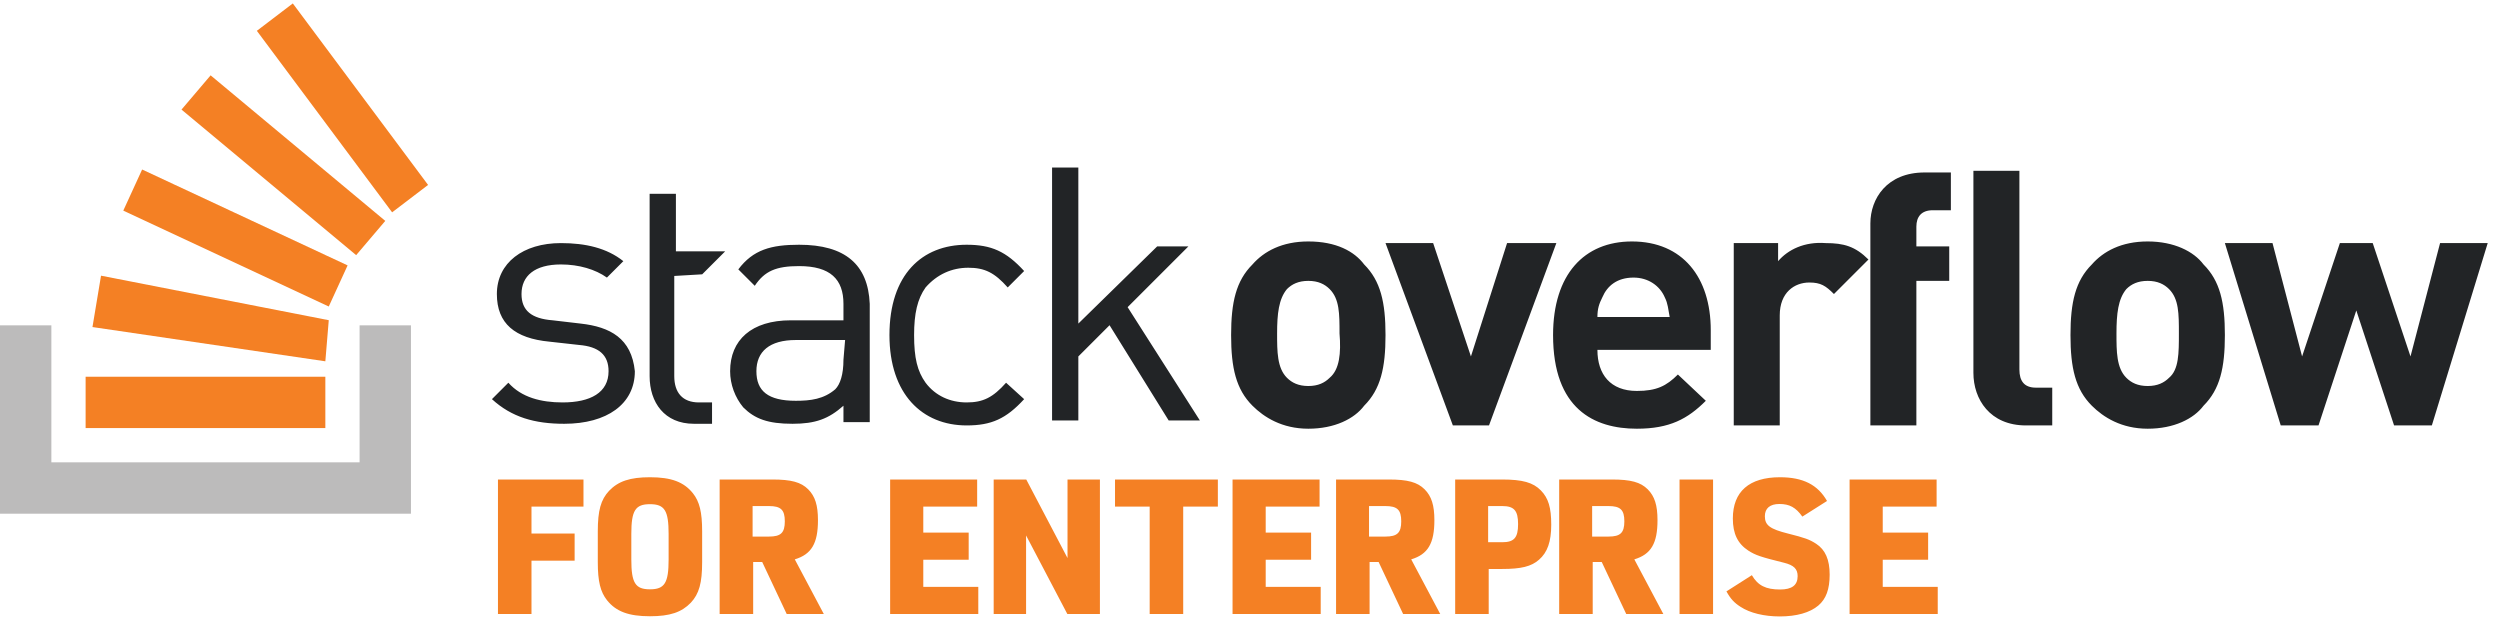
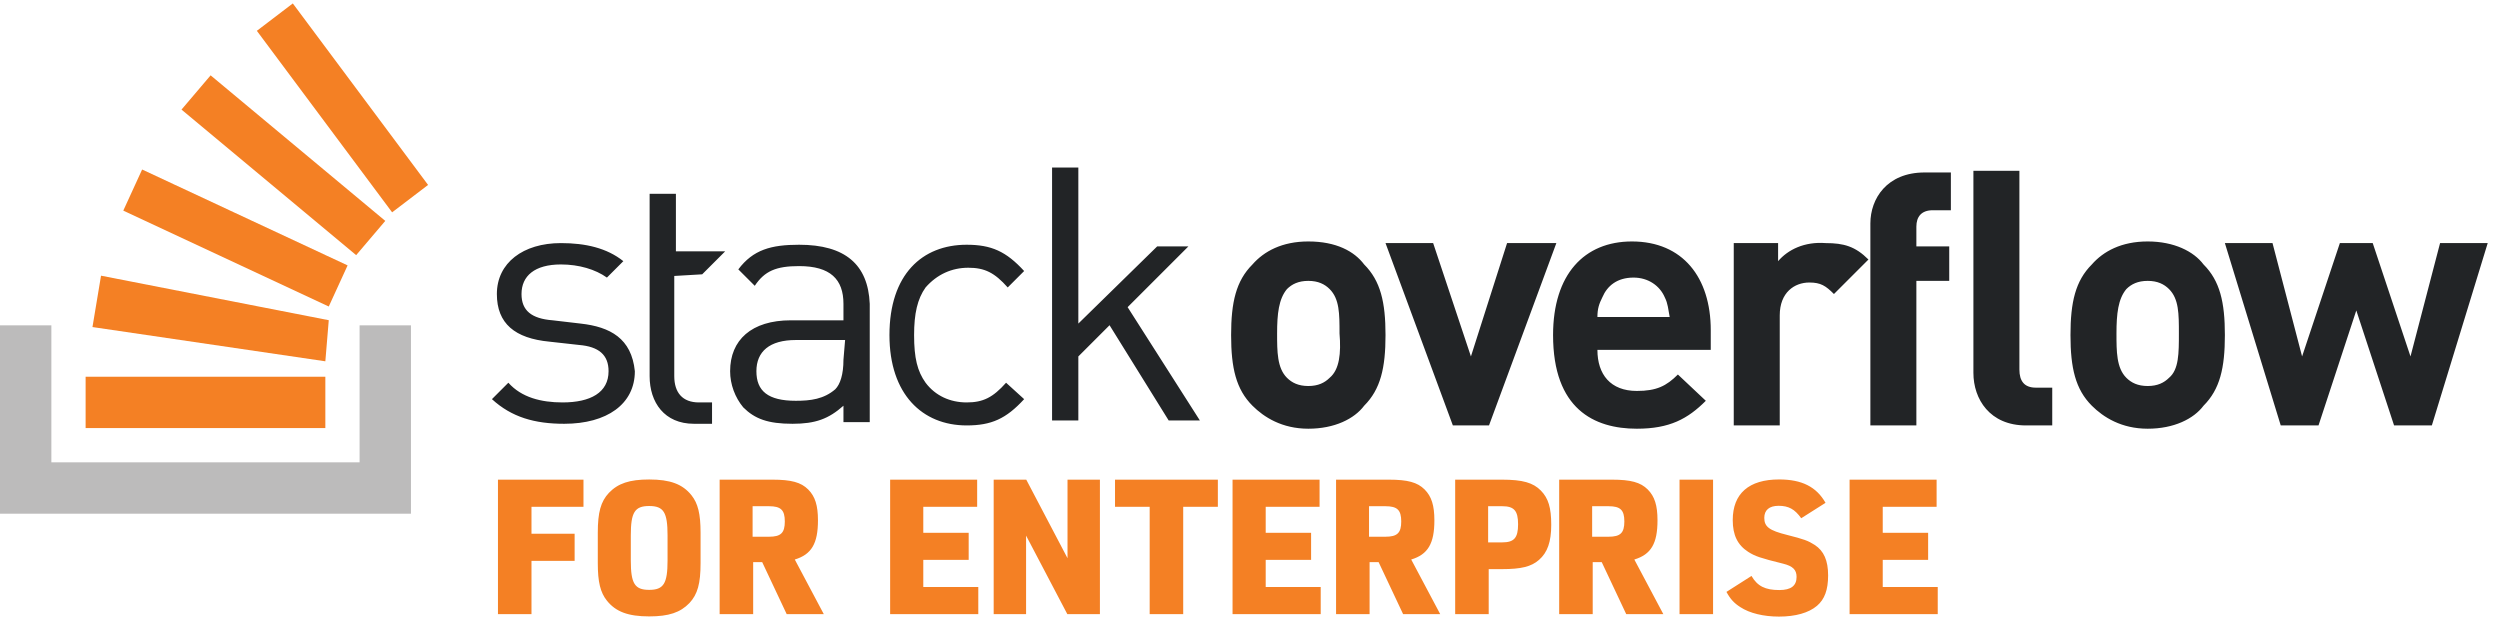
<svg xmlns="http://www.w3.org/2000/svg" width="146px" height="36px" viewBox="0 0 146 36" version="1.1">
  <g id="LogoEnterprise" stroke="none" stroke-width="1" fill="none" fill-rule="evenodd">
    <path d="M33.909,18.897 L32.278,18.706 C31.031,18.61 30.456,18.13 30.456,17.171 C30.456,16.116 31.223,15.444 32.758,15.444 C33.813,15.444 34.773,15.732 35.444,16.211 L36.403,15.252 C35.444,14.485 34.197,14.197 32.758,14.197 C30.552,14.197 29.017,15.348 29.017,17.171 C29.017,18.897 30.072,19.761 32.087,19.953 L33.813,20.145 C34.964,20.24 35.54,20.72 35.54,21.679 C35.54,22.926 34.485,23.502 32.854,23.502 C31.607,23.502 30.456,23.214 29.688,22.351 L28.729,23.31 C29.88,24.365 31.223,24.749 32.95,24.749 C35.444,24.749 37.075,23.598 37.075,21.679 C36.883,19.761 35.636,19.089 33.909,18.897 Z M46.668,14.293 C45.037,14.293 43.982,14.581 43.118,15.732 L44.078,16.691 C44.653,15.828 45.325,15.54 46.668,15.54 C48.49,15.54 49.258,16.307 49.258,17.746 L49.258,18.706 L46.188,18.706 C43.886,18.706 42.639,19.857 42.639,21.679 C42.639,22.447 42.926,23.214 43.406,23.79 C44.078,24.461 44.845,24.749 46.284,24.749 C47.627,24.749 48.394,24.461 49.258,23.694 L49.258,24.653 L50.793,24.653 L50.793,17.746 C50.697,15.444 49.354,14.293 46.668,14.293 Z M49.258,21.008 C49.258,21.871 49.066,22.447 48.778,22.735 C48.107,23.31 47.339,23.406 46.476,23.406 C44.845,23.406 44.174,22.831 44.174,21.679 C44.174,20.528 44.941,19.857 46.476,19.857 L49.354,19.857 L49.258,21.008 Z M56.548,15.636 C57.508,15.636 58.083,15.924 58.851,16.787 L59.81,15.828 C58.755,14.677 57.891,14.293 56.452,14.293 C53.862,14.293 51.944,16.02 51.944,19.569 C51.944,23.022 53.862,24.845 56.452,24.845 C57.891,24.845 58.755,24.461 59.81,23.31 L58.755,22.351 C57.987,23.214 57.412,23.502 56.452,23.502 C55.493,23.502 54.63,23.118 54.054,22.351 C53.574,21.679 53.383,20.912 53.383,19.569 C53.383,18.322 53.574,17.459 54.054,16.787 C54.726,16.02 55.589,15.636 56.548,15.636 Z M69.403,14.389 L67.58,14.389 L62.975,18.897 L62.975,9.784 L61.441,9.784 L61.441,24.557 L62.975,24.557 L62.975,20.816 L64.798,18.993 L68.252,24.557 L70.074,24.557 L65.853,17.938 L69.403,14.389 Z M76.405,14.101 C74.871,14.101 73.815,14.677 73.144,15.444 C72.185,16.403 71.897,17.65 71.897,19.569 C71.897,21.488 72.185,22.735 73.144,23.694 C73.815,24.365 74.871,25.037 76.405,25.037 C77.94,25.037 79.091,24.461 79.667,23.694 C80.626,22.735 80.914,21.488 80.914,19.569 C80.914,17.65 80.626,16.403 79.667,15.444 C79.091,14.677 78.036,14.101 76.405,14.101 Z M77.652,22.063 C77.365,22.351 76.981,22.543 76.405,22.543 C75.83,22.543 75.446,22.351 75.158,22.063 C74.583,21.488 74.583,20.528 74.583,19.473 C74.583,18.322 74.679,17.459 75.158,16.883 C75.446,16.595 75.83,16.403 76.405,16.403 C76.981,16.403 77.365,16.595 77.652,16.883 C78.228,17.459 78.228,18.322 78.228,19.473 C78.324,20.624 78.228,21.583 77.652,22.063 Z M88.013,14.197 L85.902,20.816 L83.696,14.197 L80.914,14.197 L84.847,24.845 L86.958,24.845 L90.891,14.197 L88.013,14.197 Z M95.303,14.101 C92.521,14.101 90.699,16.02 90.699,19.569 C90.699,23.886 93.097,25.037 95.591,25.037 C97.51,25.037 98.565,24.461 99.62,23.406 L97.989,21.871 C97.318,22.543 96.742,22.831 95.591,22.831 C94.056,22.831 93.289,21.871 93.289,20.432 L99.908,20.432 L99.908,19.281 C99.908,16.211 98.277,14.101 95.303,14.101 Z M93.289,18.514 C93.289,18.034 93.385,17.746 93.577,17.363 C93.864,16.691 94.44,16.211 95.399,16.211 C96.263,16.211 96.934,16.691 97.222,17.363 C97.414,17.746 97.414,18.034 97.51,18.514 L93.289,18.514 Z M103.841,15.252 L103.841,14.197 L101.251,14.197 L101.251,24.845 L103.937,24.845 L103.937,18.418 C103.937,17.075 104.8,16.499 105.664,16.499 C106.335,16.499 106.623,16.691 107.102,17.171 L109.117,15.156 C108.35,14.389 107.678,14.197 106.623,14.197 C105.376,14.101 104.416,14.581 103.841,15.252 Z M109.23,13.046 L109.23,24.845 L111.916,24.845 L111.916,16.403 L113.835,16.403 L113.835,14.389 L111.916,14.389 L111.916,13.238 C111.916,12.662 112.204,12.278 112.876,12.278 L113.931,12.278 L113.931,10.072 L112.396,10.072 C110.19,10.072 109.23,11.607 109.23,13.046 Z M125.425,14.101 C123.89,14.101 122.835,14.677 122.163,15.444 C121.204,16.403 120.916,17.65 120.916,19.569 C120.916,21.488 121.204,22.735 122.163,23.694 C122.835,24.365 123.89,25.037 125.425,25.037 C126.96,25.037 128.111,24.461 128.686,23.694 C129.646,22.735 129.933,21.488 129.933,19.569 C129.933,17.65 129.646,16.403 128.686,15.444 C128.111,14.677 126.96,14.101 125.425,14.101 Z M126.672,22.063 C126.384,22.351 126,22.543 125.425,22.543 C124.849,22.543 124.465,22.351 124.178,22.063 C123.602,21.488 123.602,20.528 123.602,19.473 C123.602,18.322 123.698,17.459 124.178,16.883 C124.465,16.595 124.849,16.403 125.425,16.403 C126,16.403 126.384,16.595 126.672,16.883 C127.247,17.459 127.247,18.322 127.247,19.473 C127.247,20.624 127.247,21.583 126.672,22.063 Z M142.5,14.197 L140.773,20.816 L138.567,14.197 L136.648,14.197 L134.442,20.816 L132.715,14.197 L129.933,14.197 L133.195,24.845 L135.401,24.845 L137.608,18.13 L139.814,24.845 L142.02,24.845 L145.282,14.197 L142.5,14.197 Z M117.933,21.583 L117.933,9.976 L115.247,9.976 L115.247,21.775 C115.247,23.31 116.206,24.845 118.316,24.845 L119.851,24.845 L119.851,22.639 L118.892,22.639 C118.221,22.639 117.933,22.255 117.933,21.583 Z M41.008,16.02 L42.351,14.677 L39.473,14.677 L39.473,11.319 L37.938,11.319 L37.938,21.967 C37.938,23.502 38.802,24.749 40.528,24.749 L41.583,24.749 L41.583,23.502 L40.816,23.502 C39.857,23.502 39.377,22.926 39.377,21.967 L39.377,16.116 L41.008,16.02 Z" id="Shape" fill="#222426" fill-rule="nonzero" />
    <polygon id="Shape_1_" fill="#BCBBBB" fill-rule="nonzero" points="21 27 21 19 24 19 24 30 0 30 0 19 3 19 3 27" />
    <path d="M5.4,19.1 L19,21.1 L19.2,18.7 L5.9,16.1 L5.4,19.1 Z M7.2,12.3 L19.2,17.9 L20.3,15.5 L8.3,9.9 L7.2,12.3 Z M10.6,6.4 L20.8,14.9 L22.5,12.9 L12.3,4.4 L10.6,6.4 Z M17.1,0.2 L15,1.8 L22.9,12.4 L25,10.8 L17.1,0.2 Z M5,25 L19,25 L19,22 L5,22 L5,25 Z" id="Shape_2_" fill="#F48024" fill-rule="nonzero" />
-     <path d="M29.081,35.857 L29.081,28.003 L34.075,28.003 L34.075,29.587 L31.039,29.587 L31.039,31.16 L33.558,31.16 L33.558,32.744 L31.039,32.744 L31.039,35.857 L29.081,35.857 Z M34.911,32.832 L34.911,31.028 C34.911,29.818 35.087,29.18 35.571,28.663 C36.11,28.102 36.792,27.871 37.958,27.871 C39.201,27.871 39.938,28.146 40.466,28.806 C40.851,29.29 41.005,29.906 41.005,31.028 L41.005,32.832 C41.005,34.042 40.829,34.68 40.345,35.197 C39.806,35.758 39.124,35.989 37.958,35.989 C36.715,35.989 35.978,35.714 35.45,35.054 C35.065,34.57 34.911,33.954 34.911,32.832 Z M39.047,32.678 L39.047,31.182 C39.047,29.818 38.816,29.444 37.958,29.444 C37.1,29.444 36.869,29.818 36.869,31.182 L36.869,32.678 C36.869,34.042 37.1,34.416 37.958,34.416 C38.816,34.416 39.047,34.042 39.047,32.678 Z M43.985,32.821 L43.985,35.857 L42.027,35.857 L42.027,28.003 L45.107,28.003 C46.207,28.003 46.779,28.157 47.197,28.575 C47.604,28.982 47.769,29.51 47.769,30.379 C47.769,31.732 47.395,32.37 46.416,32.667 L48.11,35.857 L45.943,35.857 L44.513,32.821 L43.985,32.821 Z M43.952,31.336 L44.909,31.336 C45.602,31.336 45.833,31.116 45.833,30.445 C45.833,29.774 45.602,29.554 44.909,29.554 L43.952,29.554 L43.952,31.336 Z M51.984,35.857 L51.984,28.003 L57.066,28.003 L57.066,29.587 L53.92,29.587 L53.92,31.105 L56.571,31.105 L56.571,32.689 L53.92,32.689 L53.92,34.273 L57.132,34.273 L57.132,35.857 L51.984,35.857 Z M58.031,35.857 L58.031,28.003 L59.934,28.003 L62.343,32.59 L62.343,28.003 L64.235,28.003 L64.235,35.857 L62.332,35.857 L59.923,31.27 L59.923,35.857 L58.031,35.857 Z M67.141,35.857 L67.141,29.587 L65.117,29.587 L65.117,28.003 L71.123,28.003 L71.123,29.587 L69.099,29.587 L69.099,35.857 L67.141,35.857 Z M71.981,35.857 L71.981,28.003 L77.063,28.003 L77.063,29.587 L73.917,29.587 L73.917,31.105 L76.568,31.105 L76.568,32.689 L73.917,32.689 L73.917,34.273 L77.129,34.273 L77.129,35.857 L71.981,35.857 Z M79.984,32.821 L79.984,35.857 L78.026,35.857 L78.026,28.003 L81.106,28.003 C82.206,28.003 82.778,28.157 83.196,28.575 C83.603,28.982 83.768,29.51 83.768,30.379 C83.768,31.732 83.394,32.37 82.415,32.667 L84.109,35.857 L81.942,35.857 L80.512,32.821 L79.984,32.821 Z M79.951,31.336 L80.908,31.336 C81.601,31.336 81.832,31.116 81.832,30.445 C81.832,29.774 81.601,29.554 80.908,29.554 L79.951,29.554 L79.951,31.336 Z M86.94,33.228 L86.94,35.857 L84.982,35.857 L84.982,28.003 L87.721,28.003 C88.92,28.003 89.536,28.179 89.987,28.641 C90.427,29.092 90.592,29.642 90.592,30.643 C90.592,31.633 90.372,32.26 89.877,32.689 C89.426,33.085 88.832,33.228 87.721,33.228 L86.94,33.228 Z M86.907,31.666 L87.732,31.666 C88.425,31.666 88.656,31.402 88.656,30.61 C88.656,29.818 88.425,29.554 87.732,29.554 L86.907,29.554 L86.907,31.666 Z M93.014,32.821 L93.014,35.857 L91.056,35.857 L91.056,28.003 L94.136,28.003 C95.236,28.003 95.808,28.157 96.226,28.575 C96.633,28.982 96.798,29.51 96.798,30.379 C96.798,31.732 96.424,32.37 95.445,32.667 L97.139,35.857 L94.972,35.857 L93.542,32.821 L93.014,32.821 Z M92.981,31.336 L93.938,31.336 C94.631,31.336 94.862,31.116 94.862,30.445 C94.862,29.774 94.631,29.554 93.938,29.554 L92.981,29.554 L92.981,31.336 Z M98.085,35.857 L98.085,28.003 L100.043,28.003 L100.043,35.857 L98.085,35.857 Z M100.824,34.537 L102.309,33.591 C102.661,34.196 103.123,34.427 103.959,34.427 C104.652,34.427 104.982,34.174 104.982,33.646 C104.982,33.228 104.762,33.008 104.19,32.865 C102.815,32.524 102.529,32.425 102.111,32.161 C101.484,31.754 101.198,31.171 101.198,30.28 C101.198,28.707 102.155,27.871 103.948,27.871 C105.301,27.871 106.159,28.311 106.698,29.257 L105.257,30.17 C104.872,29.631 104.509,29.433 103.915,29.433 C103.365,29.433 103.068,29.686 103.068,30.148 C103.068,30.676 103.365,30.896 104.421,31.16 C105.422,31.413 105.664,31.501 106.06,31.754 C106.599,32.106 106.852,32.678 106.852,33.558 C106.852,34.416 106.643,34.977 106.192,35.362 C105.697,35.78 104.916,36 103.937,36 C103.035,36 102.199,35.802 101.649,35.439 C101.286,35.208 101.066,34.977 100.824,34.537 Z M108.016,35.857 L108.016,28.003 L113.098,28.003 L113.098,29.587 L109.952,29.587 L109.952,31.105 L112.603,31.105 L112.603,32.689 L109.952,32.689 L109.952,34.273 L113.164,34.273 L113.164,35.857 L108.016,35.857 Z" id="FOR-ENTERPRISE" fill="#F48024" />
+     <path d="M29.081,35.866 L29.081,28.012 L34.075,28.012 L34.075,29.596 L31.039,29.596 L31.039,31.169 L33.558,31.169 L33.558,32.753 L31.039,32.753 L31.039,35.866 L29.081,35.866 Z M34.911,32.888 L34.911,31.111 C34.911,29.919 35.084,29.291 35.561,28.782 C36.092,28.229 36.763,28.002 37.912,28.002 C39.136,28.002 39.862,28.272 40.382,28.922 C40.761,29.399 40.913,30.006 40.913,31.111 L40.913,32.888 C40.913,34.08 40.74,34.708 40.263,35.218 C39.732,35.77 39.06,35.998 37.912,35.998 C36.688,35.998 35.962,35.727 35.442,35.077 C35.062,34.6 34.911,33.993 34.911,32.888 Z M38.985,32.736 L38.985,31.263 C38.985,29.919 38.757,29.551 37.912,29.551 C37.067,29.551 36.839,29.919 36.839,31.263 L36.839,32.736 C36.839,34.08 37.067,34.448 37.912,34.448 C38.757,34.448 38.985,34.08 38.985,32.736 Z M43.985,32.83 L43.985,35.866 L42.027,35.866 L42.027,28.012 L45.107,28.012 C46.207,28.012 46.779,28.166 47.197,28.584 C47.604,28.991 47.769,29.519 47.769,30.388 C47.769,31.741 47.395,32.379 46.416,32.676 L48.11,35.866 L45.943,35.866 L44.513,32.83 L43.985,32.83 Z M43.952,31.345 L44.909,31.345 C45.602,31.345 45.833,31.125 45.833,30.454 C45.833,29.783 45.602,29.563 44.909,29.563 L43.952,29.563 L43.952,31.345 Z M51.984,35.866 L51.984,28.012 L57.066,28.012 L57.066,29.596 L53.92,29.596 L53.92,31.114 L56.571,31.114 L56.571,32.698 L53.92,32.698 L53.92,34.282 L57.132,34.282 L57.132,35.866 L51.984,35.866 Z M58.031,35.866 L58.031,28.012 L59.934,28.012 L62.343,32.599 L62.343,28.012 L64.235,28.012 L64.235,35.866 L62.332,35.866 L59.923,31.279 L59.923,35.866 L58.031,35.866 Z M67.141,35.866 L67.141,29.596 L65.117,29.596 L65.117,28.012 L71.123,28.012 L71.123,29.596 L69.099,29.596 L69.099,35.866 L67.141,35.866 Z M71.981,35.866 L71.981,28.012 L77.063,28.012 L77.063,29.596 L73.917,29.596 L73.917,31.114 L76.568,31.114 L76.568,32.698 L73.917,32.698 L73.917,34.282 L77.129,34.282 L77.129,35.866 L71.981,35.866 Z M79.984,32.83 L79.984,35.866 L78.026,35.866 L78.026,28.012 L81.106,28.012 C82.206,28.012 82.778,28.166 83.196,28.584 C83.603,28.991 83.768,29.519 83.768,30.388 C83.768,31.741 83.394,32.379 82.415,32.676 L84.109,35.866 L81.942,35.866 L80.512,32.83 L79.984,32.83 Z M79.951,31.345 L80.908,31.345 C81.601,31.345 81.832,31.125 81.832,30.454 C81.832,29.783 81.601,29.563 80.908,29.563 L79.951,29.563 L79.951,31.345 Z M86.94,33.237 L86.94,35.866 L84.982,35.866 L84.982,28.012 L87.721,28.012 C88.92,28.012 89.536,28.188 89.987,28.65 C90.427,29.101 90.592,29.651 90.592,30.652 C90.592,31.642 90.372,32.269 89.877,32.698 C89.426,33.094 88.832,33.237 87.721,33.237 L86.94,33.237 Z M86.907,31.675 L87.732,31.675 C88.425,31.675 88.656,31.411 88.656,30.619 C88.656,29.827 88.425,29.563 87.732,29.563 L86.907,29.563 L86.907,31.675 Z M93.014,32.83 L93.014,35.866 L91.056,35.866 L91.056,28.012 L94.136,28.012 C95.236,28.012 95.808,28.166 96.226,28.584 C96.633,28.991 96.798,29.519 96.798,30.388 C96.798,31.741 96.424,32.379 95.445,32.676 L97.139,35.866 L94.972,35.866 L93.542,32.83 L93.014,32.83 Z M92.981,31.345 L93.938,31.345 C94.631,31.345 94.862,31.125 94.862,30.454 C94.862,29.783 94.631,29.563 93.938,29.563 L92.981,29.563 L92.981,31.345 Z M98.085,35.866 L98.085,28.012 L100.043,28.012 L100.043,35.866 L98.085,35.866 Z M100.824,34.567 L102.287,33.635 C102.633,34.231 103.089,34.459 103.912,34.459 C104.595,34.459 104.92,34.21 104.92,33.69 C104.92,33.278 104.703,33.061 104.14,32.92 C102.785,32.584 102.503,32.487 102.092,32.227 C101.474,31.826 101.192,31.251 101.192,30.373 C101.192,28.824 102.135,28 103.901,28 C105.234,28 106.08,28.433 106.611,29.365 L105.191,30.265 C104.812,29.734 104.454,29.539 103.869,29.539 C103.327,29.539 103.034,29.788 103.034,30.243 C103.034,30.764 103.327,30.98 104.367,31.24 C105.354,31.49 105.592,31.576 105.982,31.826 C106.513,32.172 106.762,32.736 106.762,33.603 C106.762,34.448 106.557,35.001 106.112,35.38 C105.625,35.792 104.855,36.009 103.891,36.009 C103.002,36.009 102.178,35.814 101.636,35.456 C101.279,35.228 101.062,35.001 100.824,34.567 Z M108.016,35.866 L108.016,28.012 L113.098,28.012 L113.098,29.596 L109.952,29.596 L109.952,31.114 L112.603,31.114 L112.603,32.698 L109.952,32.698 L109.952,34.282 L113.164,34.282 L113.164,35.866 L108.016,35.866 Z" id="FOR-ENTERPRISE" fill="#F48024" />
  </g>
</svg>
